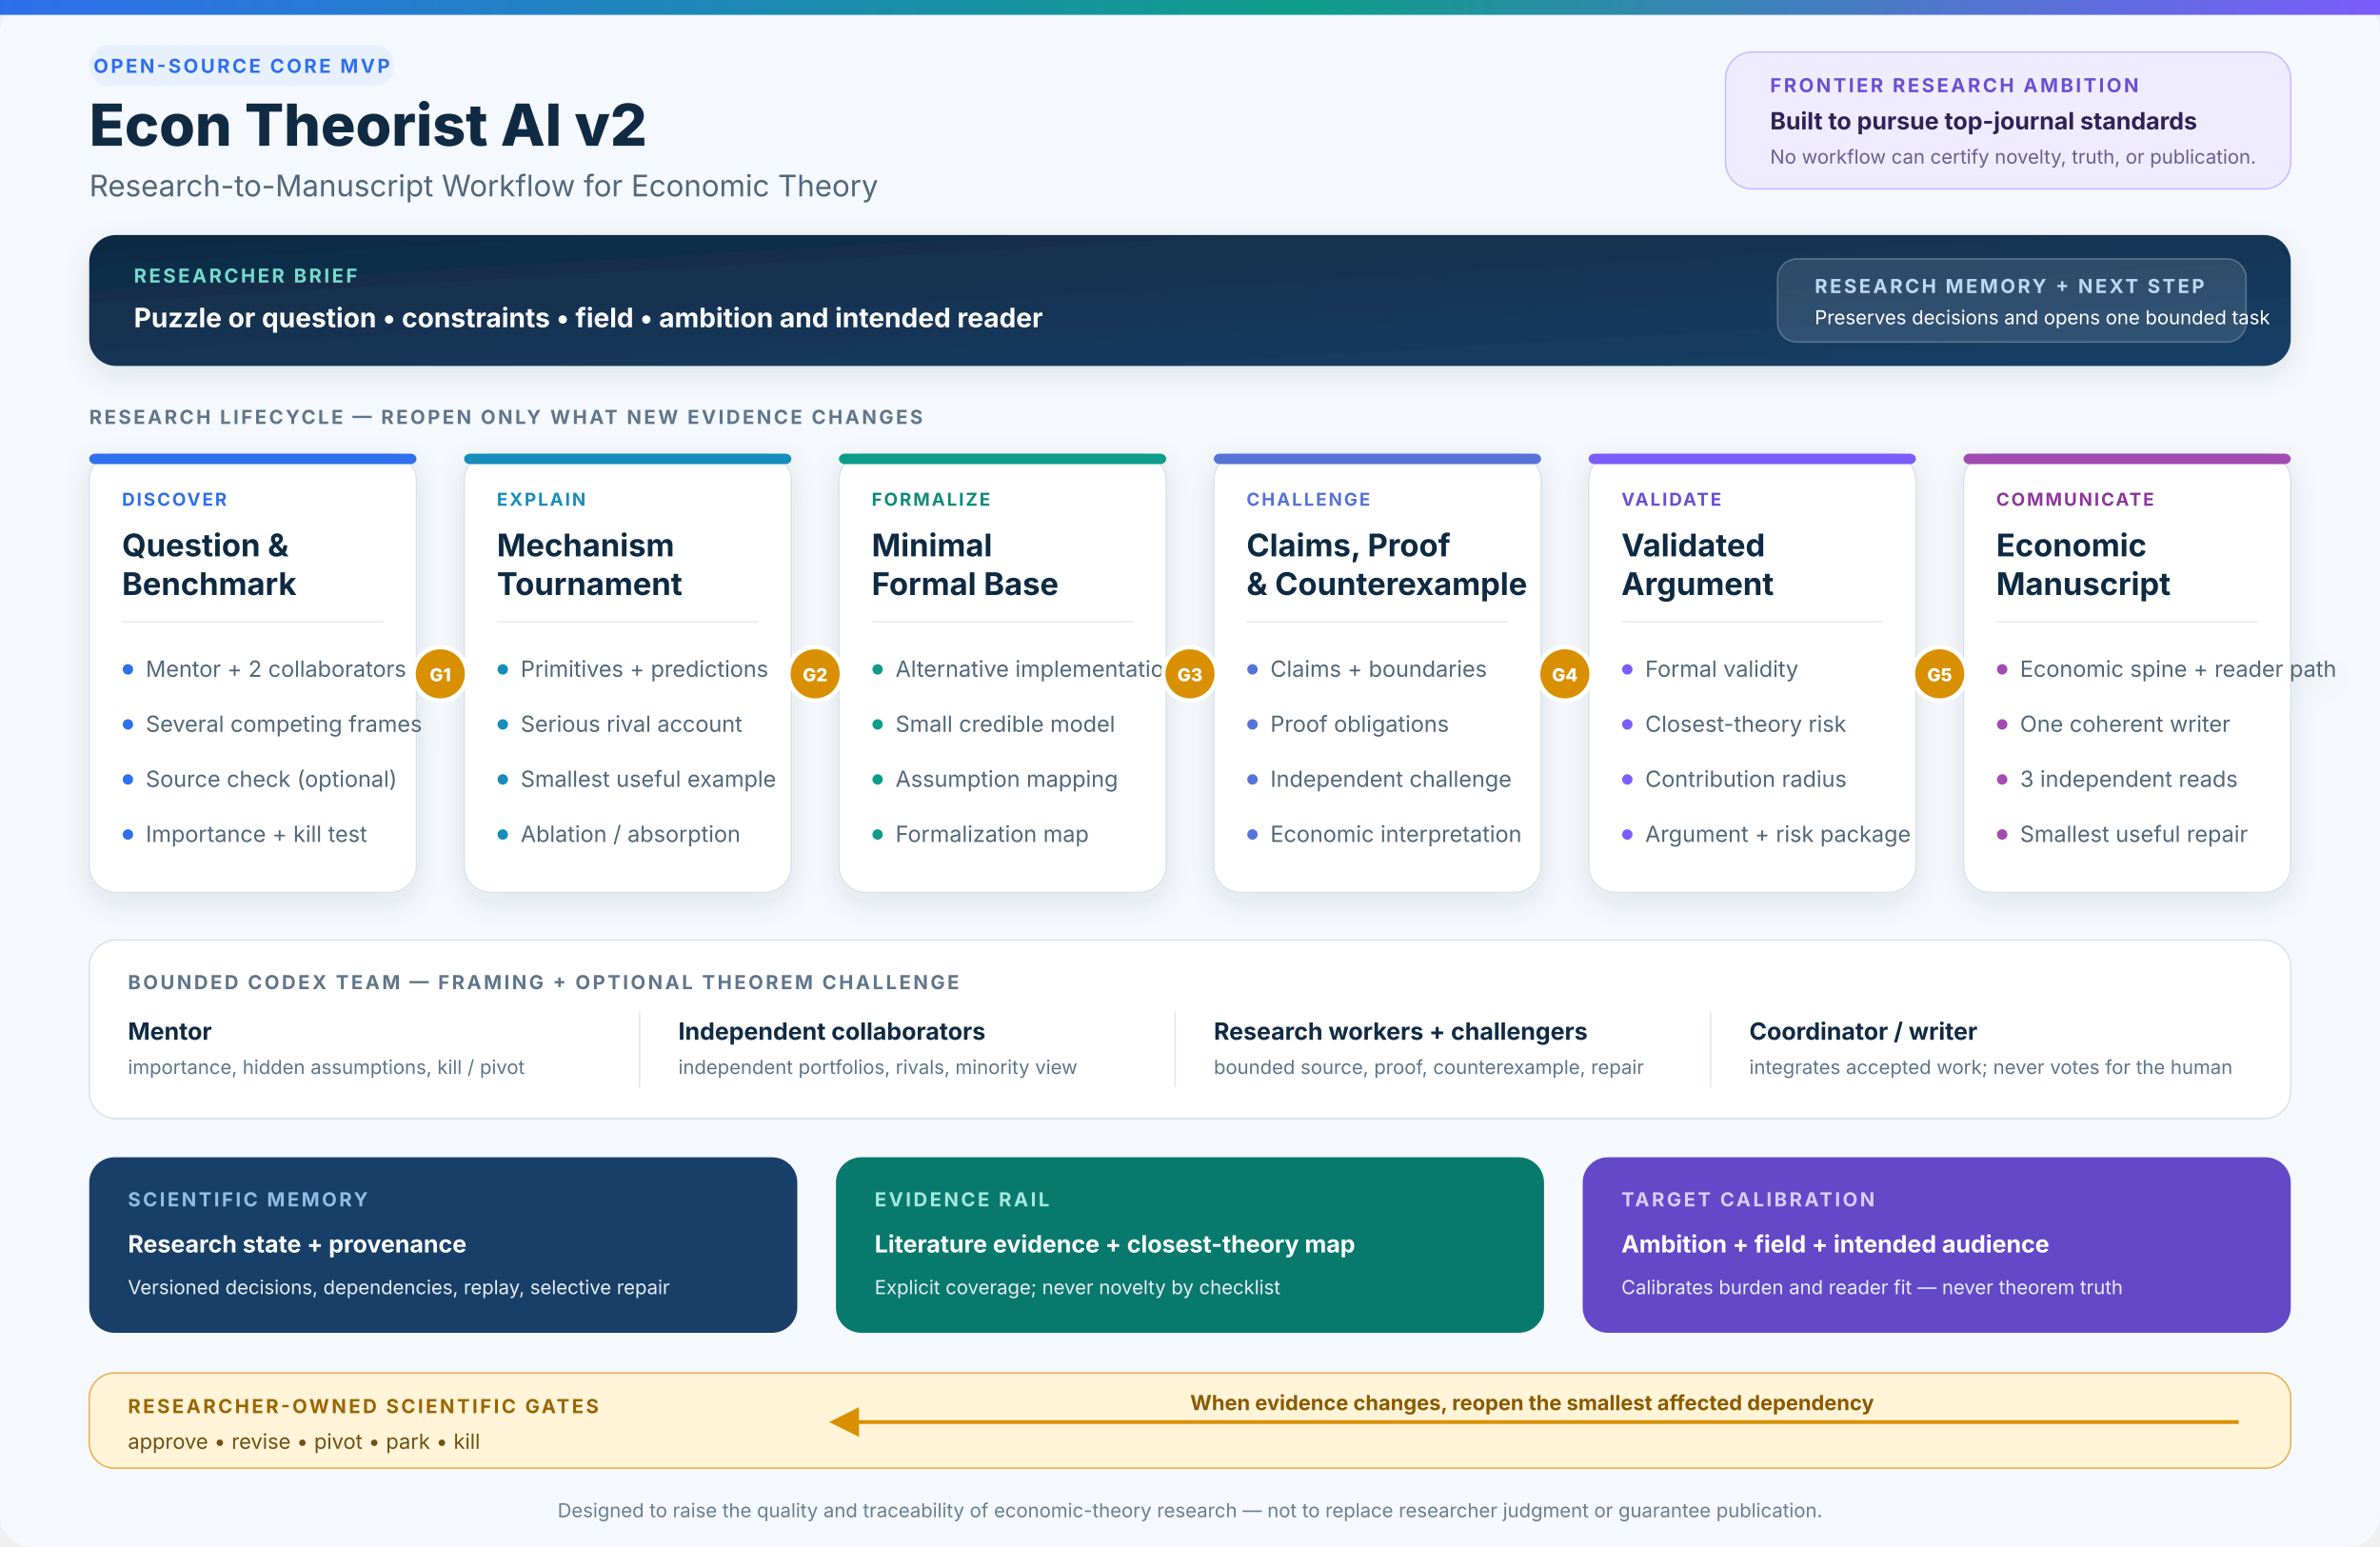
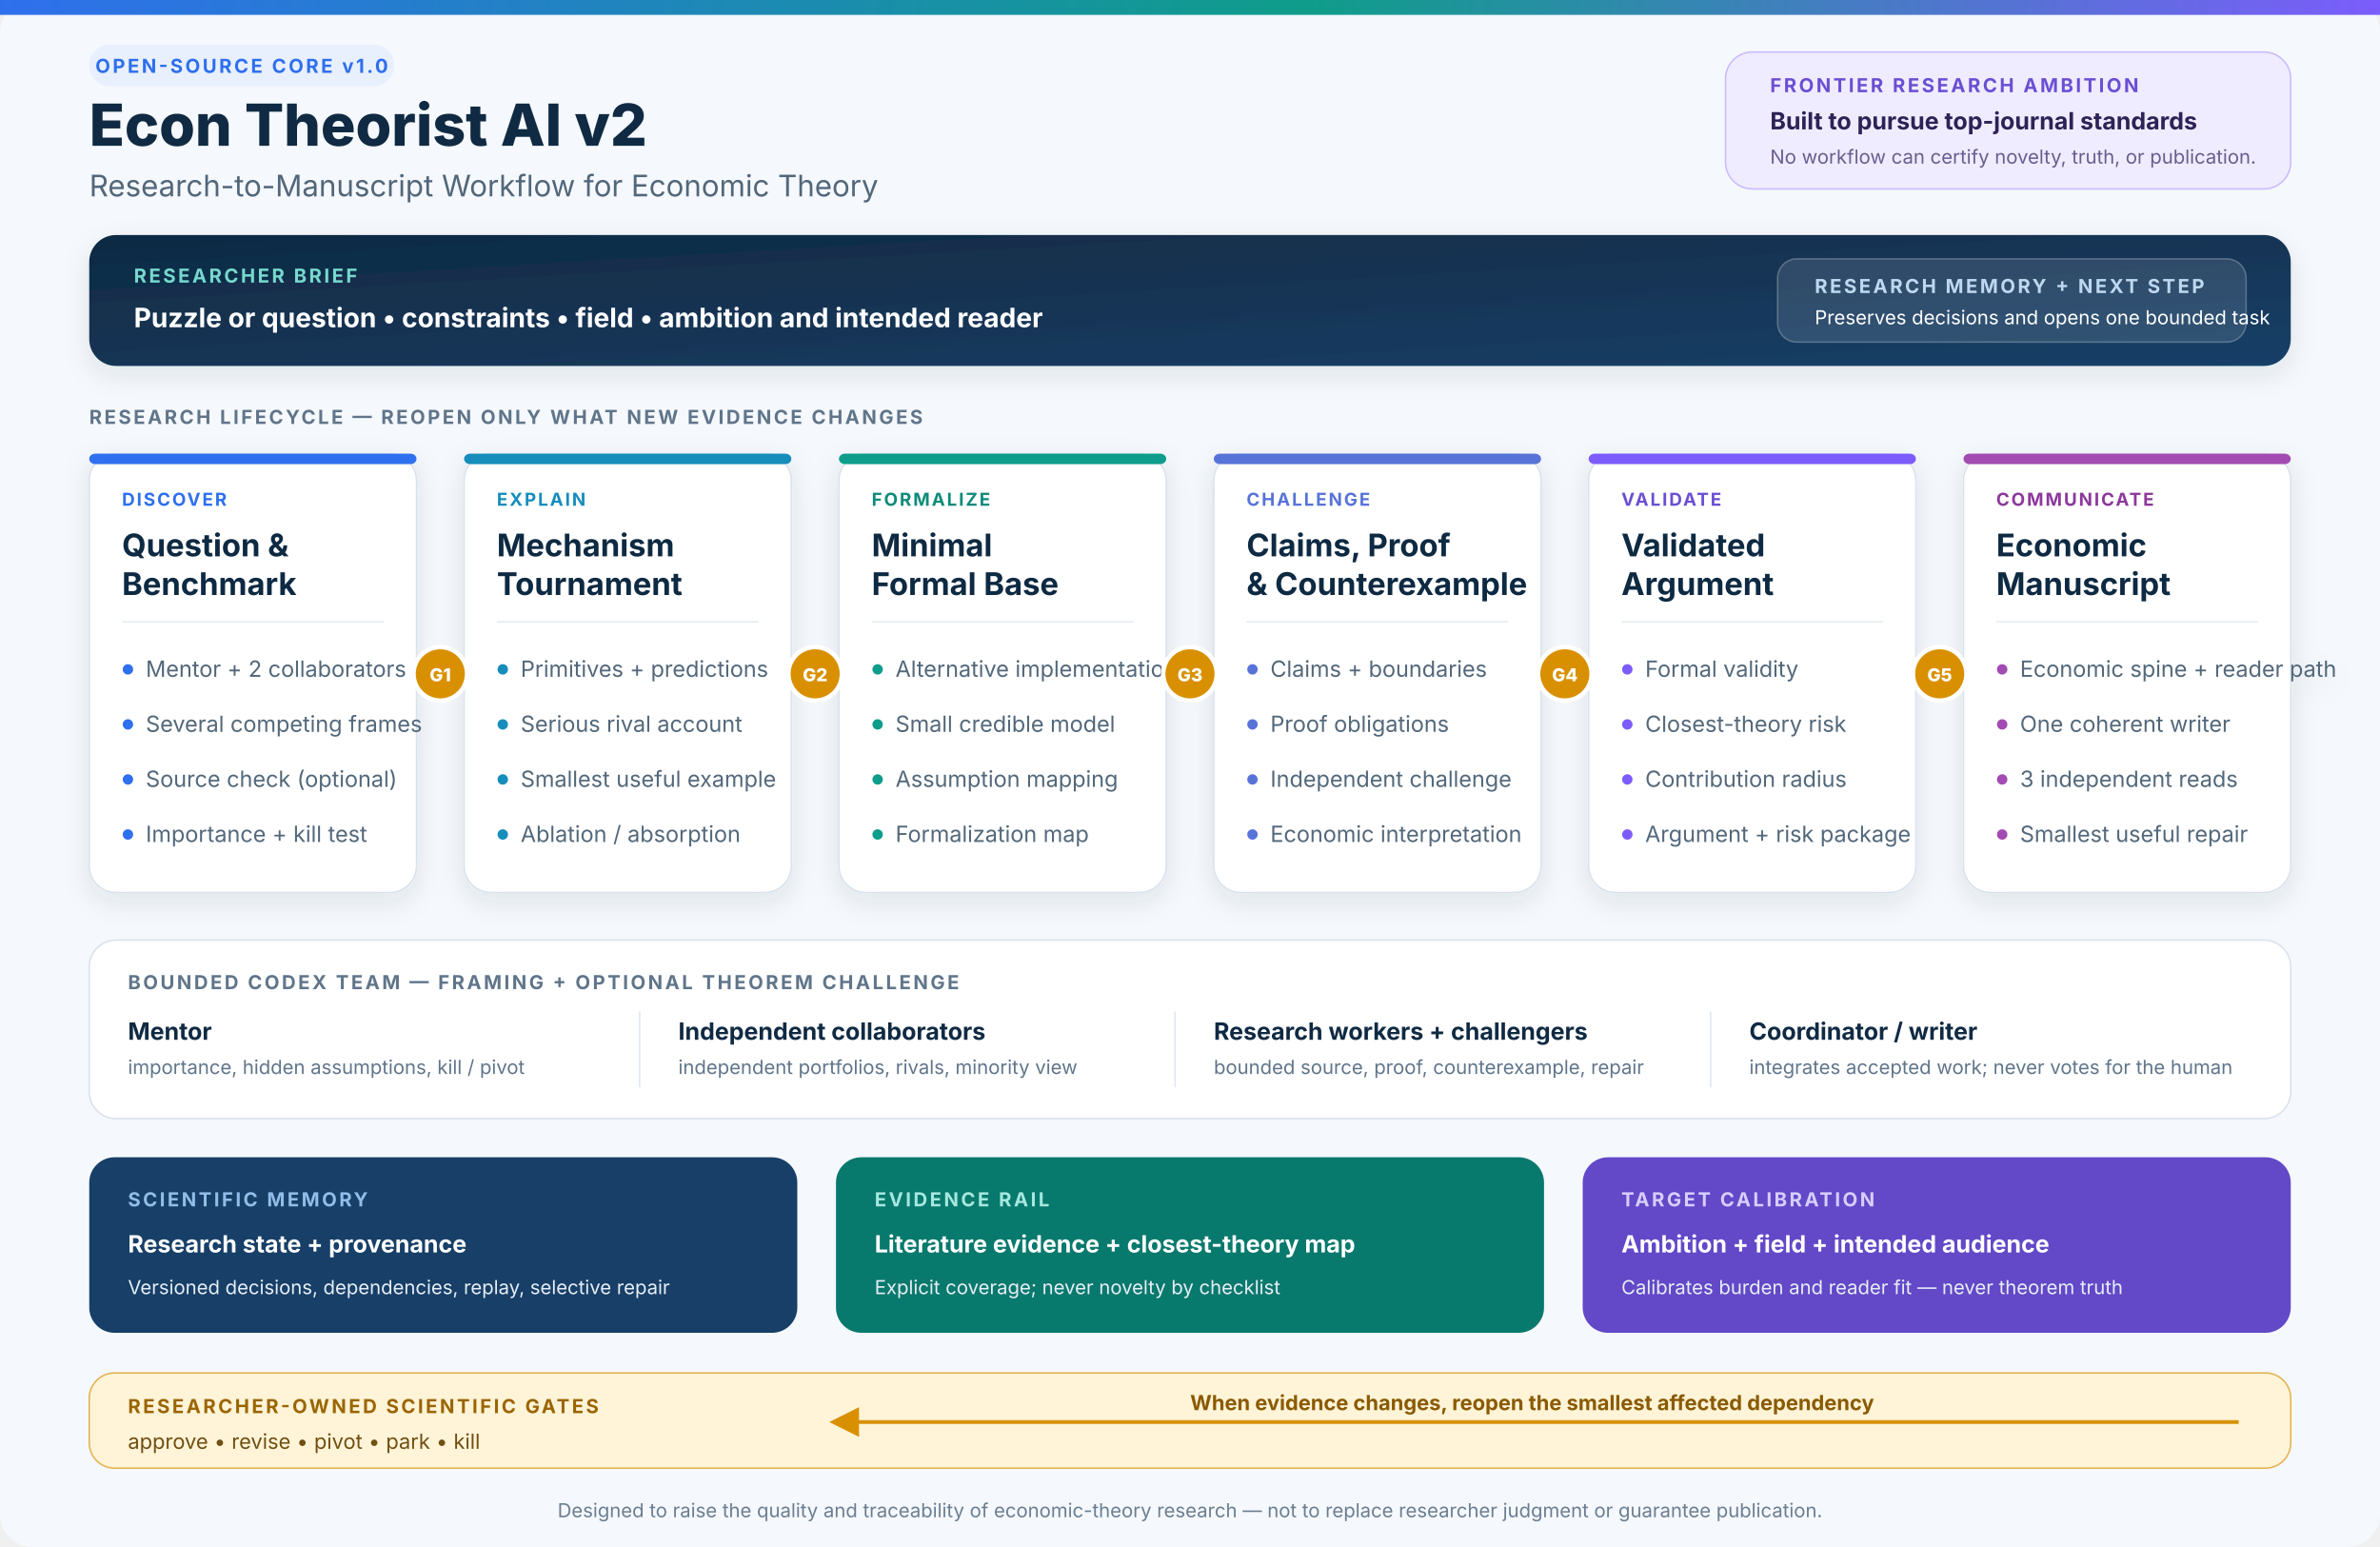
<svg xmlns="http://www.w3.org/2000/svg" width="1600" height="1040" viewBox="0 0 1600 1040" role="img" aria-labelledby="title desc">
  <defs>
    <linearGradient id="headerGradient" x1="0" y1="0" x2="1" y2="1">
      <stop offset="0" stop-color="#102A43" />
      <stop offset="1" stop-color="#173F67" />
    </linearGradient>
    <linearGradient id="accentGradient" x1="0" y1="0" x2="1" y2="0">
      <stop offset="0" stop-color="#2F6FED" />
      <stop offset="0.55" stop-color="#0F9D8A" />
      <stop offset="1" stop-color="#7C5CFC" />
    </linearGradient>
    <filter id="shadow" x="-20%" y="-20%" width="140%" height="150%">
      <feDropShadow dx="0" dy="6" stdDeviation="9" flood-color="#102A43" flood-opacity="0.10" />
    </filter>
    <marker id="arrow" markerWidth="8" markerHeight="8" refX="7" refY="4" orient="auto" markerUnits="strokeWidth">
      <path d="M0,0 L8,4 L0,8 Z" fill="#7890A8" />
    </marker>
    <marker id="arrowAmber" markerWidth="8" markerHeight="8" refX="7" refY="4" orient="auto" markerUnits="strokeWidth">
      <path d="M0,0 L8,4 L0,8 Z" fill="#D99000" />
    </marker>
    <style>
      text { font-family: Inter, "Segoe UI", Arial, sans-serif; }
      .eyebrow { font-size: 13px; font-weight: 700; letter-spacing: 1.6px; }
      .stageLabel { font-size: 12px; font-weight: 700; letter-spacing: 1.25px; }
      .stageTitle { font-size: 21px; font-weight: 750; fill: #102A43; }
      .item { font-size: 15px; fill: #52677A; }
      .roleTitle { font-size: 16px; font-weight: 700; fill: #102A43; }
      .roleBody { font-size: 13px; fill: #60758A; }
      .railTitle { font-size: 16px; font-weight: 700; fill: #FFFFFF; }
      .railBody { font-size: 13px; fill: #E7EEF6; }
    </style>
  </defs>
  <rect width="1600" height="1040" rx="22" fill="#F5F8FC" />
  <rect x="0" y="0" width="1600" height="10" fill="url(#accentGradient)" />
  <g>
    <rect x="60" y="30" width="205" height="28" rx="14" fill="#E8F0FE" />
-     <text x="162.5" y="49" text-anchor="middle" class="eyebrow" fill="#2F6FED">OPEN-SOURCE CORE MVP</text>
+     <text x="162.5" y="49" text-anchor="middle" class="eyebrow" fill="#2F6FED">OPEN-SOURCE CORE v1.0</text>
    <text x="60" y="98" font-size="39" font-weight="780" fill="#102A43">Econ Theorist AI v2</text>
    <text x="60" y="132" font-size="20" fill="#52677A">Research-to-Manuscript Workflow for Economic Theory</text>
    <rect x="1160" y="35" width="380" height="92" rx="18" fill="#F0ECFF" stroke="#C8BAFF" />
    <text x="1190" y="62" class="eyebrow" fill="#6B4FD3">FRONTIER RESEARCH AMBITION</text>
    <text x="1190" y="87" font-size="16" font-weight="700" fill="#2D2356">Built to pursue top-journal standards</text>
    <text x="1190" y="110" font-size="13" fill="#695E8E">No workflow can certify novelty, truth, or publication.</text>
  </g>
  <g>
    <rect x="60" y="158" width="1480" height="88" rx="18" fill="url(#headerGradient)" filter="url(#shadow)" />
    <text x="90" y="190" class="eyebrow" fill="#77D8CD">RESEARCHER BRIEF</text>
    <text x="90" y="220" font-size="18" font-weight="650" fill="#FFFFFF">Puzzle or question  •  constraints  •  field  •  ambition and intended reader</text>
    <rect x="1195" y="174" width="315" height="56" rx="13" fill="#FFFFFF" fill-opacity="0.11" stroke="#FFFFFF" stroke-opacity="0.25" />
    <text x="1220" y="197" class="eyebrow" fill="#BFD8F1">RESEARCH MEMORY + NEXT STEP</text>
    <text x="1220" y="218" font-size="13" fill="#FFFFFF">Preserves decisions and opens one bounded task</text>
  </g>
  <text x="60" y="285" class="eyebrow" fill="#60758A">RESEARCH LIFECYCLE — REOPEN ONLY WHAT NEW EVIDENCE CHANGES</text>
  <g stroke="#7890A8" stroke-width="2.5" marker-end="url(#arrow)">
    <path d="M280 453 H312" />
    <path d="M532 453 H564" />
    <path d="M784 453 H816" />
    <path d="M1036 453 H1068" />
    <path d="M1288 453 H1320" />
  </g>
  <g filter="url(#shadow)">
    <g>
      <rect x="60" y="305" width="220" height="295" rx="18" fill="#FFFFFF" stroke="#D8E2EC" />
      <rect x="60" y="305" width="220" height="7" rx="4" fill="#2F6FED" />
      <text x="82" y="340" class="stageLabel" fill="#2F6FED">DISCOVER</text>
      <text x="82" y="374" class="stageTitle">Question &amp;</text>
      <text x="82" y="400" class="stageTitle">Benchmark</text>
      <line x1="82" y1="418" x2="258" y2="418" stroke="#E4EAF1" />
      <circle cx="86" cy="450" r="3.5" fill="#2F6FED" />
      <text x="98" y="455" class="item">Mentor + 2 collaborators</text>
      <circle cx="86" cy="487" r="3.5" fill="#2F6FED" />
      <text x="98" y="492" class="item">Several competing frames</text>
      <circle cx="86" cy="524" r="3.5" fill="#2F6FED" />
      <text x="98" y="529" class="item">Source check (optional)</text>
      <circle cx="86" cy="561" r="3.5" fill="#2F6FED" />
      <text x="98" y="566" class="item">Importance + kill test</text>
    </g>
    <g>
      <rect x="312" y="305" width="220" height="295" rx="18" fill="#FFFFFF" stroke="#D8E2EC" />
      <rect x="312" y="305" width="220" height="7" rx="4" fill="#158DBB" />
      <text x="334" y="340" class="stageLabel" fill="#158DBB">EXPLAIN</text>
      <text x="334" y="374" class="stageTitle">Mechanism</text>
      <text x="334" y="400" class="stageTitle">Tournament</text>
      <line x1="334" y1="418" x2="510" y2="418" stroke="#E4EAF1" />
      <circle cx="338" cy="450" r="3.5" fill="#158DBB" />
      <text x="350" y="455" class="item">Primitives + predictions</text>
      <circle cx="338" cy="487" r="3.5" fill="#158DBB" />
      <text x="350" y="492" class="item">Serious rival account</text>
      <circle cx="338" cy="524" r="3.5" fill="#158DBB" />
      <text x="350" y="529" class="item">Smallest useful example</text>
      <circle cx="338" cy="561" r="3.5" fill="#158DBB" />
      <text x="350" y="566" class="item">Ablation / absorption</text>
    </g>
    <g>
      <rect x="564" y="305" width="220" height="295" rx="18" fill="#FFFFFF" stroke="#D8E2EC" />
      <rect x="564" y="305" width="220" height="7" rx="4" fill="#0F9D8A" />
      <text x="586" y="340" class="stageLabel" fill="#0F8B7A">FORMALIZE</text>
      <text x="586" y="374" class="stageTitle">Minimal</text>
      <text x="586" y="400" class="stageTitle">Formal Base</text>
      <line x1="586" y1="418" x2="762" y2="418" stroke="#E4EAF1" />
      <circle cx="590" cy="450" r="3.5" fill="#0F9D8A" />
      <text x="602" y="455" class="item">Alternative implementations</text>
      <circle cx="590" cy="487" r="3.5" fill="#0F9D8A" />
      <text x="602" y="492" class="item">Small credible model</text>
      <circle cx="590" cy="524" r="3.5" fill="#0F9D8A" />
      <text x="602" y="529" class="item">Assumption mapping</text>
      <circle cx="590" cy="561" r="3.5" fill="#0F9D8A" />
      <text x="602" y="566" class="item">Formalization map</text>
    </g>
    <g>
      <rect x="816" y="305" width="220" height="295" rx="18" fill="#FFFFFF" stroke="#D8E2EC" />
      <rect x="816" y="305" width="220" height="7" rx="4" fill="#5873D8" />
      <text x="838" y="340" class="stageLabel" fill="#5873D8">CHALLENGE</text>
      <text x="838" y="374" class="stageTitle">Claims, Proof</text>
      <text x="838" y="400" class="stageTitle">&amp; Counterexample</text>
      <line x1="838" y1="418" x2="1014" y2="418" stroke="#E4EAF1" />
      <circle cx="842" cy="450" r="3.5" fill="#5873D8" />
      <text x="854" y="455" class="item">Claims + boundaries</text>
      <circle cx="842" cy="487" r="3.5" fill="#5873D8" />
      <text x="854" y="492" class="item">Proof obligations</text>
      <circle cx="842" cy="524" r="3.5" fill="#5873D8" />
      <text x="854" y="529" class="item">Independent challenge</text>
      <circle cx="842" cy="561" r="3.5" fill="#5873D8" />
      <text x="854" y="566" class="item">Economic interpretation</text>
    </g>
    <g>
      <rect x="1068" y="305" width="220" height="295" rx="18" fill="#FFFFFF" stroke="#D8E2EC" />
      <rect x="1068" y="305" width="220" height="7" rx="4" fill="#7C5CFC" />
      <text x="1090" y="340" class="stageLabel" fill="#6B4FD3">VALIDATE</text>
      <text x="1090" y="374" class="stageTitle">Validated</text>
      <text x="1090" y="400" class="stageTitle">Argument</text>
      <line x1="1090" y1="418" x2="1266" y2="418" stroke="#E4EAF1" />
      <circle cx="1094" cy="450" r="3.5" fill="#7C5CFC" />
      <text x="1106" y="455" class="item">Formal validity</text>
      <circle cx="1094" cy="487" r="3.5" fill="#7C5CFC" />
      <text x="1106" y="492" class="item">Closest-theory risk</text>
      <circle cx="1094" cy="524" r="3.5" fill="#7C5CFC" />
      <text x="1106" y="529" class="item">Contribution radius</text>
      <circle cx="1094" cy="561" r="3.5" fill="#7C5CFC" />
      <text x="1106" y="566" class="item">Argument + risk package</text>
    </g>
    <g>
      <rect x="1320" y="305" width="220" height="295" rx="18" fill="#FFFFFF" stroke="#D8E2EC" />
      <rect x="1320" y="305" width="220" height="7" rx="4" fill="#A24CB2" />
      <text x="1342" y="340" class="stageLabel" fill="#8C399C">COMMUNICATE</text>
      <text x="1342" y="374" class="stageTitle">Economic</text>
      <text x="1342" y="400" class="stageTitle">Manuscript</text>
      <line x1="1342" y1="418" x2="1518" y2="418" stroke="#E4EAF1" />
      <circle cx="1346" cy="450" r="3.5" fill="#A24CB2" />
      <text x="1358" y="455" class="item">Economic spine + reader path</text>
      <circle cx="1346" cy="487" r="3.5" fill="#A24CB2" />
      <text x="1358" y="492" class="item">One coherent writer</text>
      <circle cx="1346" cy="524" r="3.5" fill="#A24CB2" />
      <text x="1358" y="529" class="item">3 independent reads</text>
      <circle cx="1346" cy="561" r="3.5" fill="#A24CB2" />
      <text x="1358" y="566" class="item">Smallest useful repair</text>
    </g>
  </g>
  <g>
    <g>
      <circle cx="296" cy="453" r="18" fill="#D99000" stroke="#FFFFFF" stroke-width="3" />
      <text x="296" y="458" text-anchor="middle" font-size="12" font-weight="800" fill="#FFFFFF">G1</text>
    </g>
    <g>
      <circle cx="548" cy="453" r="18" fill="#D99000" stroke="#FFFFFF" stroke-width="3" />
      <text x="548" y="458" text-anchor="middle" font-size="12" font-weight="800" fill="#FFFFFF">G2</text>
    </g>
    <g>
      <circle cx="800" cy="453" r="18" fill="#D99000" stroke="#FFFFFF" stroke-width="3" />
      <text x="800" y="458" text-anchor="middle" font-size="12" font-weight="800" fill="#FFFFFF">G3</text>
    </g>
    <g>
      <circle cx="1052" cy="453" r="18" fill="#D99000" stroke="#FFFFFF" stroke-width="3" />
      <text x="1052" y="458" text-anchor="middle" font-size="12" font-weight="800" fill="#FFFFFF">G4</text>
    </g>
    <g>
      <circle cx="1304" cy="453" r="18" fill="#D99000" stroke="#FFFFFF" stroke-width="3" />
      <text x="1304" y="458" text-anchor="middle" font-size="12" font-weight="800" fill="#FFFFFF">G5</text>
    </g>
  </g>
  <g>
    <rect x="60" y="632" width="1480" height="120" rx="18" fill="#FFFFFF" stroke="#D8E2EC" />
    <text x="86" y="665" class="eyebrow" fill="#60758A">BOUNDED CODEX TEAM — FRAMING + OPTIONAL THEOREM CHALLENGE</text>
    <line x1="430" y1="680" x2="430" y2="731" stroke="#DFE7EF" />
    <line x1="790" y1="680" x2="790" y2="731" stroke="#DFE7EF" />
    <line x1="1150" y1="680" x2="1150" y2="731" stroke="#DFE7EF" />
    <text x="86" y="699" class="roleTitle">Mentor</text>
    <text x="86" y="722" class="roleBody">importance, hidden assumptions, kill / pivot</text>
    <text x="456" y="699" class="roleTitle">Independent collaborators</text>
    <text x="456" y="722" class="roleBody">independent portfolios, rivals, minority view</text>
    <text x="816" y="699" class="roleTitle">Research workers + challengers</text>
    <text x="816" y="722" class="roleBody">bounded source, proof, counterexample, repair</text>
    <text x="1176" y="699" class="roleTitle">Coordinator / writer</text>
    <text x="1176" y="722" class="roleBody">integrates accepted work; never votes for the human</text>
  </g>
  <g>
    <rect x="60" y="778" width="476" height="118" rx="17" fill="#173F67" />
    <text x="86" y="811" class="eyebrow" fill="#92BDE8">SCIENTIFIC MEMORY</text>
    <text x="86" y="842" class="railTitle">Research state + provenance</text>
    <text x="86" y="870" class="railBody">Versioned decisions, dependencies, replay, selective repair</text>
    <rect x="562" y="778" width="476" height="118" rx="17" fill="#08796D" />
    <text x="588" y="811" class="eyebrow" fill="#A5E8DF">EVIDENCE RAIL</text>
    <text x="588" y="842" class="railTitle">Literature evidence + closest-theory map</text>
    <text x="588" y="870" class="railBody">Explicit coverage; never novelty by checklist</text>
    <rect x="1064" y="778" width="476" height="118" rx="17" fill="#6348C8" />
    <text x="1090" y="811" class="eyebrow" fill="#D7CEFF">TARGET CALIBRATION</text>
    <text x="1090" y="842" class="railTitle">Ambition + field + intended audience</text>
    <text x="1090" y="870" class="railBody">Calibrates burden and reader fit — never theorem truth</text>
  </g>
  <g>
    <rect x="60" y="923" width="1480" height="64" rx="17" fill="#FFF4D8" stroke="#E4B24F" />
    <text x="86" y="950" class="eyebrow" fill="#9A6500">RESEARCHER-OWNED SCIENTIFIC GATES</text>
    <text x="86" y="974" font-size="14" fill="#704F12">approve  •  revise  •  pivot  •  park  •  kill</text>
    <path d="M1505 956 H560" stroke="#D99000" stroke-width="2.5" marker-end="url(#arrowAmber)" />
    <text x="1030" y="948" text-anchor="middle" font-size="14" font-weight="650" fill="#8A5A00">When evidence changes, reopen the smallest affected dependency</text>
  </g>
  <text x="800" y="1020" text-anchor="middle" font-size="13" fill="#6B7E91">Designed to raise the quality and traceability of economic-theory research — not to replace researcher judgment or guarantee publication.</text>
</svg>
